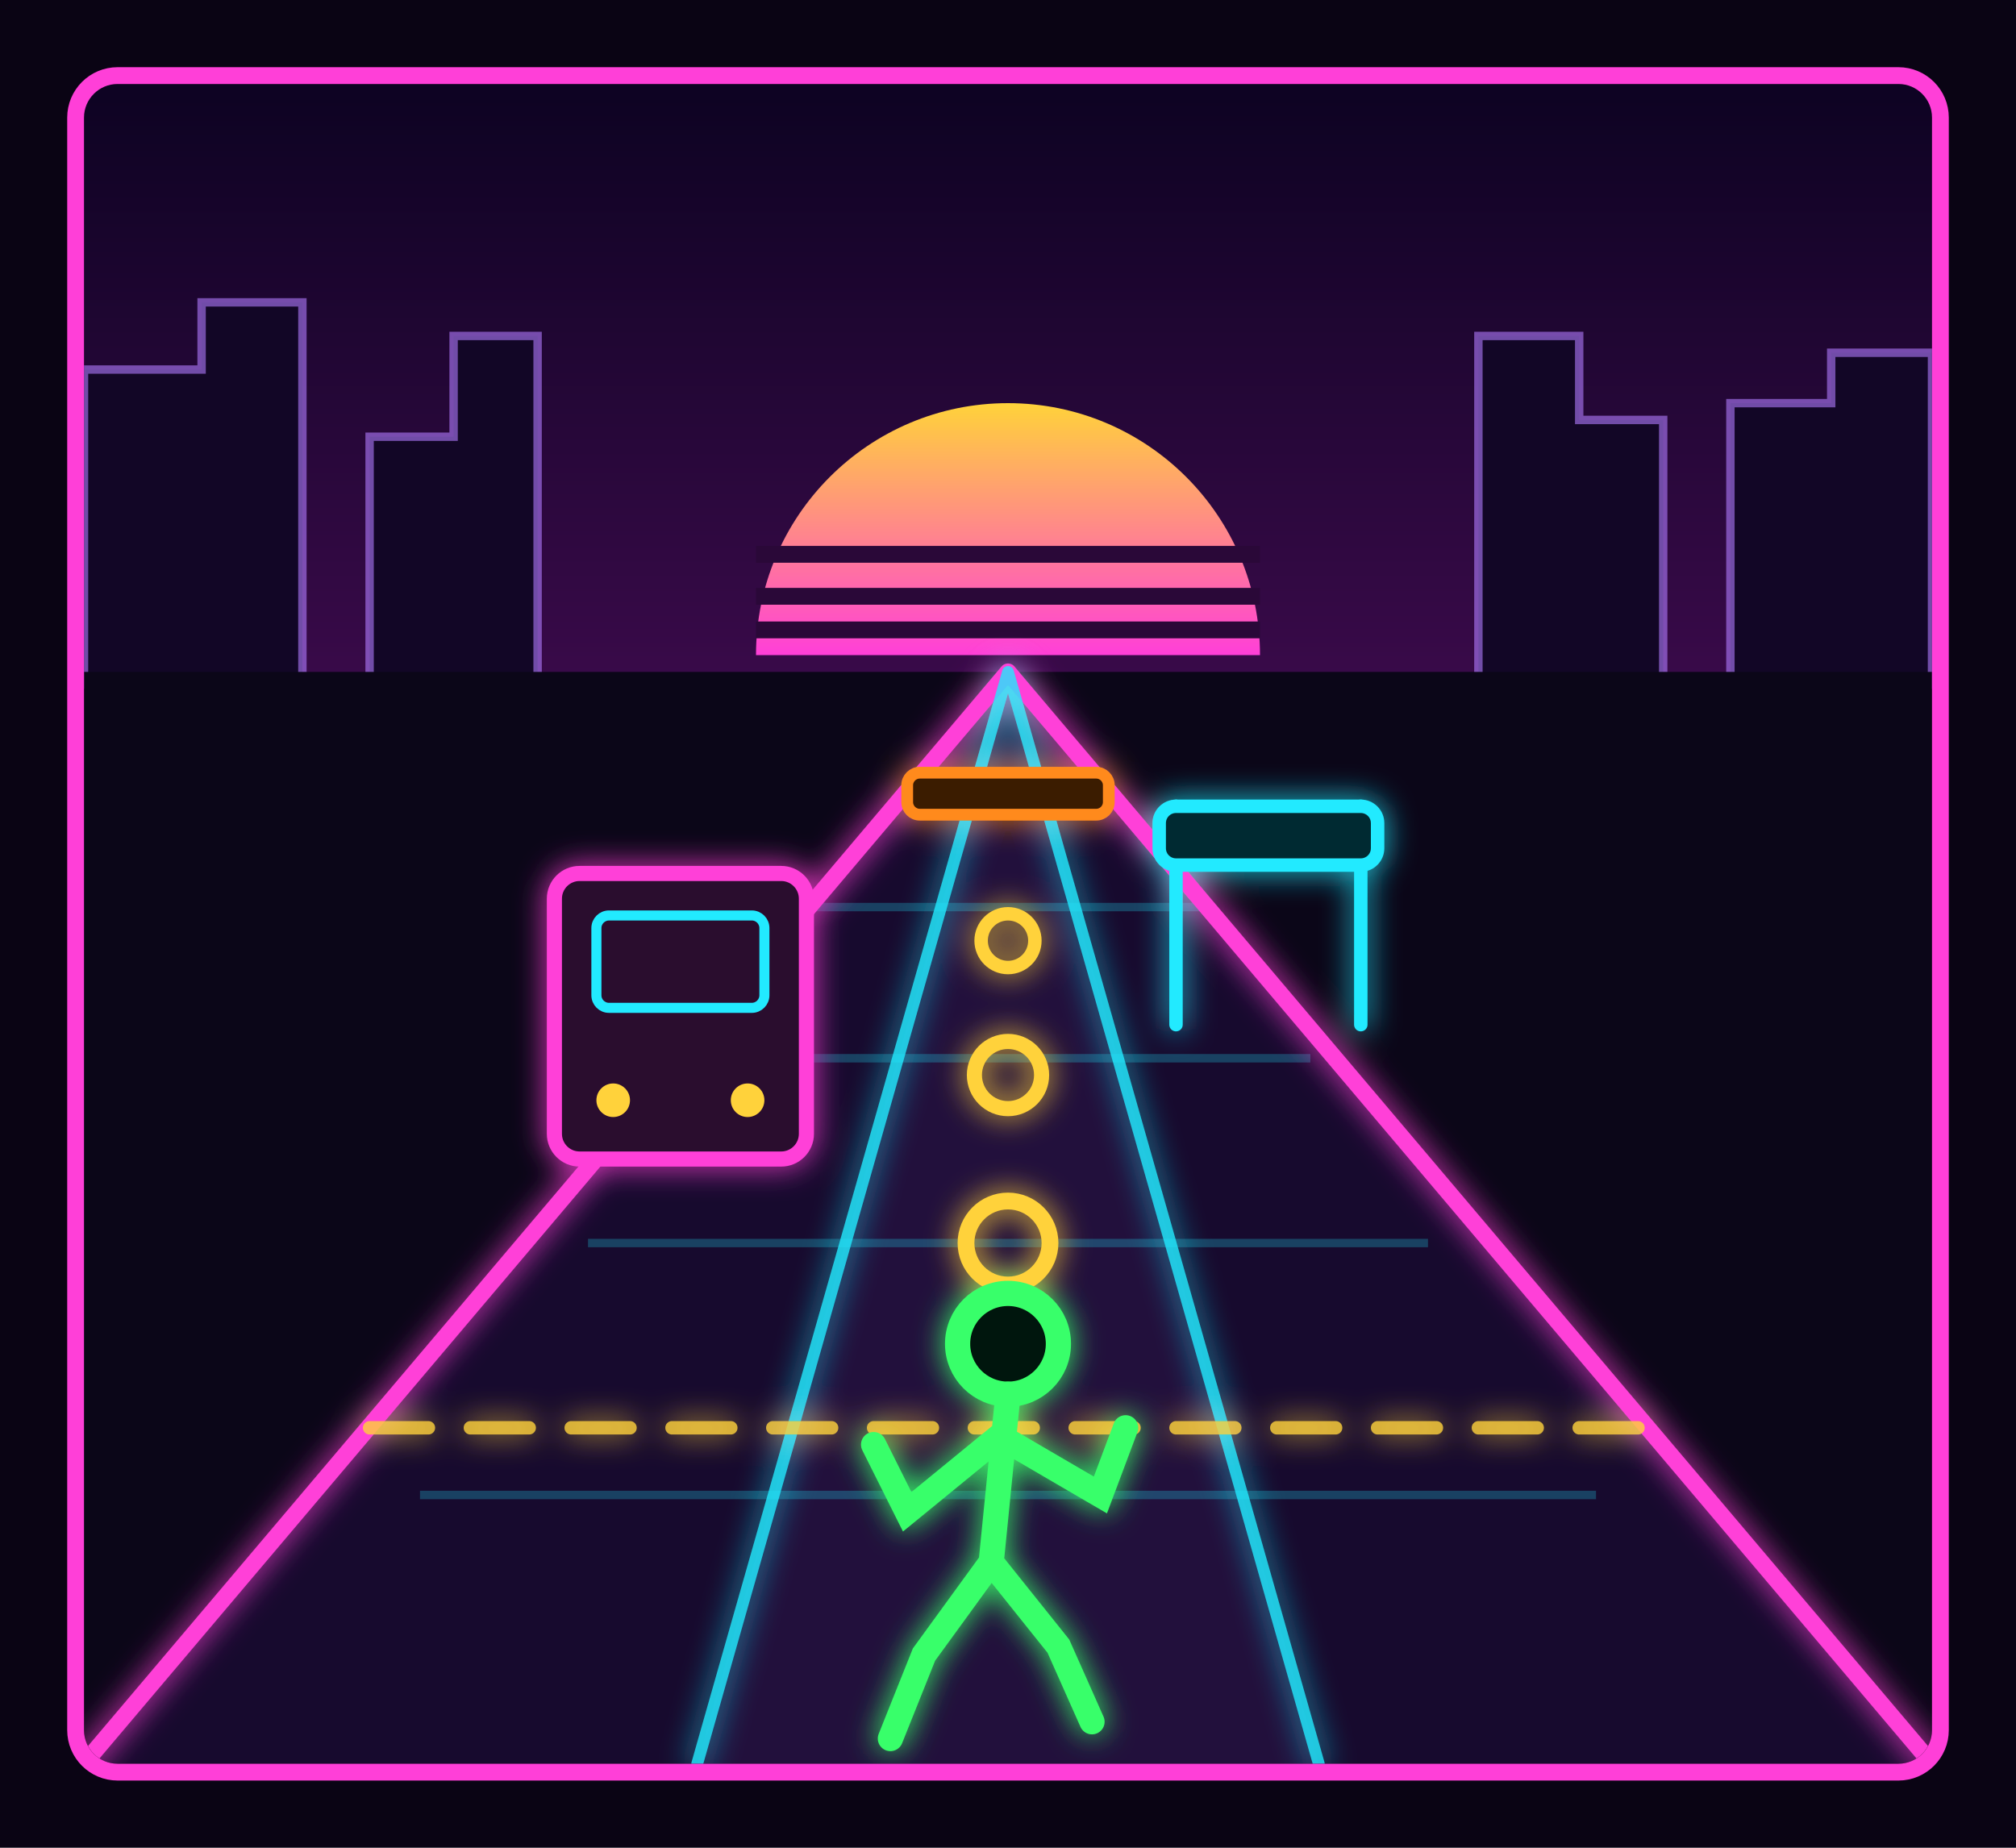
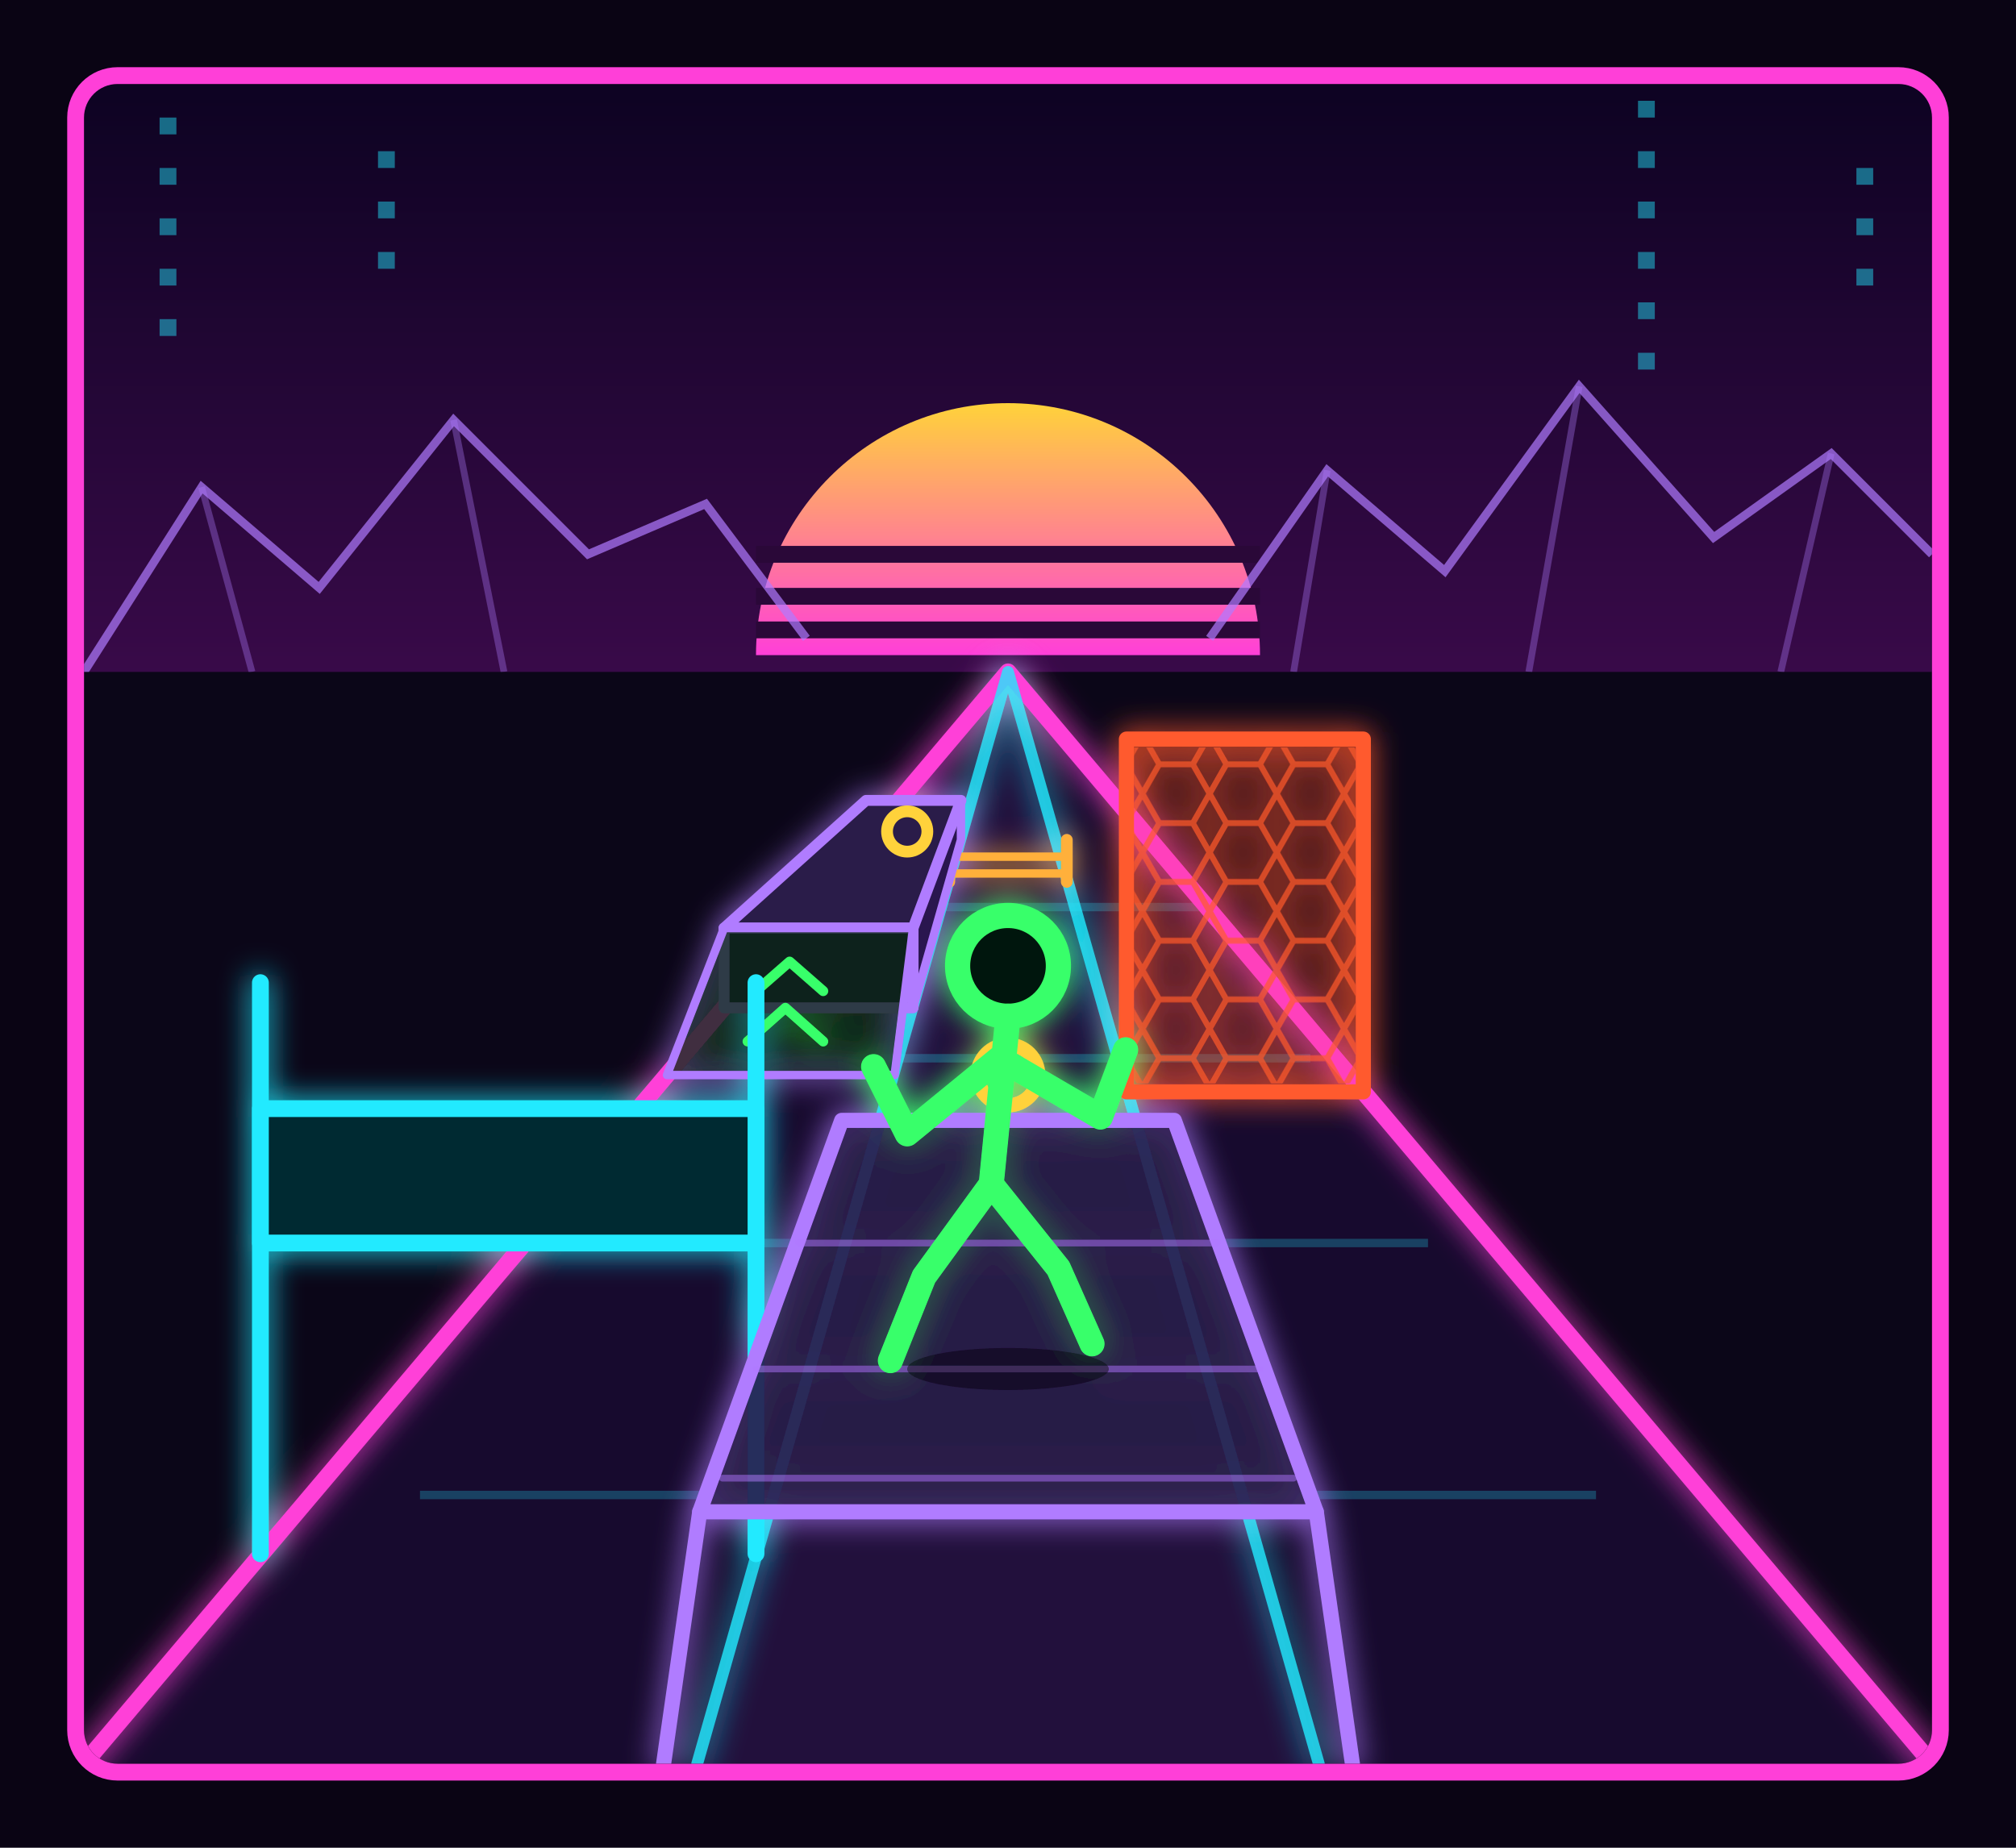
<svg xmlns="http://www.w3.org/2000/svg" viewBox="0 0 240 220">
  <defs>
    <filter id="glow" x="-50%" y="-50%" width="200%" height="200%">
      <feGaussianBlur stdDeviation="1.8" result="b" />
      <feMerge>
        <feMergeNode in="b" />
        <feMergeNode in="SourceGraphic" />
      </feMerge>
    </filter>
    <clipPath id="braet">
      <rect x="10" y="10" width="220" height="200" rx="4" />
    </clipPath>
    <linearGradient id="himmel" x1="0" y1="0" x2="0" y2="1">
      <stop offset="0" stop-color="#0d0322" />
      <stop offset="1" stop-color="#3a0a4a" />
    </linearGradient>
    <linearGradient id="sol" x1="0" y1="0" x2="0" y2="1">
      <stop offset="0" stop-color="#ffd23a" />
      <stop offset="1" stop-color="#ff3fd8" />
    </linearGradient>
+     <pattern id="hex" width="8" height="7" patternUnits="userSpaceOnUse">
+       <path d="M2 0H6L8 3.5L6 7H2L0 3.5Z" fill="none" stroke="#ff5a2d" stroke-width=".7" stroke-opacity=".7" />
+     </pattern>
  </defs>
  <rect width="240" height="220" fill="#0a0414" />
  <g clip-path="url(#braet)">
    <rect x="10" y="10" width="220" height="72" fill="url(#himmel)" />
    <path d="M90 78a30 30 0 0 1 60 0z" fill="url(#sol)" />
    <path d="M90 66H150M90 71H150M90 75H150" stroke="#2a0838" stroke-width="2" />
-     <path d="M10 82V44h14v-8h12v46M44 82V52h10v-12h10v42M176 82V40h12v10h10v32M206 82V48h12v-6h12v40" fill="#120626" stroke="#b07bff" stroke-opacity=".6" stroke-width="1" />
+     <path d="M10 80L24 58L38 70L54 50L70 66L84 60L96 76M144 76L158 56L172 68L188 46L204 64L218 54L230 66" fill="none" stroke="#b07bff" stroke-opacity=".7" stroke-width="1" />
+     <path d="M24 58L30 80M54 50L60 80M158 56L154 80M188 46L182 80M218 54L212 80" stroke="#b07bff" stroke-opacity=".35" stroke-width=".8" />
+     <path d="M20 14V40M46 18V34M196 12V44M222 20V36" stroke="#22eaff" stroke-opacity=".45" stroke-width="2" stroke-dasharray="2 4" />
    <rect x="10" y="80" width="220" height="130" fill="#0b0618" />
    <path d="M120 80L10 210H230Z" fill="#170a2e" />
    <path d="M120 80L83 210H157Z" fill="#22103c" />
    <path d="M96 108H144M84 126H156M70 148H170M50 178H190" stroke="#22eaff" stroke-opacity=".25" stroke-width="1" />
-     <g filter="url(#glow)" fill="none" stroke-linecap="round">
+     <g filter="url(#glow)" fill="none" stroke-linecap="round" stroke-linejoin="round">
      <path d="M120 80L10 210M120 80L230 210" stroke="#ff3fd8" stroke-width="2" />
      <path d="M120 80L83 210M120 80L157 210" stroke="#22eaff" stroke-width="1.4" stroke-opacity=".8" />
-       <rect x="66" y="104" width="30" height="34" rx="3" fill="#2a0a2e" stroke="#ff3fd8" stroke-width="1.8" />
-       <rect x="71" y="109" width="20" height="11" rx="1.5" stroke="#22eaff" stroke-width="1.2" />
-       <circle cx="73" cy="131" r="2" fill="#ffd23a" stroke="none" />
-       <circle cx="89" cy="131" r="2" fill="#ffd23a" stroke="none" />
-       <path d="M140 96V122M162 96V122" stroke="#22eaff" stroke-width="1.6" />
-       <rect x="138" y="96" width="26" height="7" rx="2" fill="#062a33" stroke="#22eaff" stroke-width="1.6" />
-       <rect x="108" y="92" width="24" height="5" rx="1.5" fill="#3a1a06" stroke="#ff8a1f" stroke-width="1.4" />
-       <circle cx="120" cy="112" r="3.2" stroke="#ffd23a" stroke-width="1.6" />
-       <circle cx="120" cy="128" r="4" stroke="#ffd23a" stroke-width="1.8" />
-       <circle cx="120" cy="148" r="5" stroke="#ffd23a" stroke-width="2" />
-       <path d="M44 170H196" stroke="#ffd23a" stroke-width="1.6" stroke-dasharray="7 5" stroke-opacity=".8" />
-       <g stroke="#39ff6a" stroke-width="3">
+       <path d="M113 105V100M127 105V100" stroke="#ffb03a" stroke-width="1.4" />
+       <path d="M113 102H127M113 104H127" stroke="#ffb03a" stroke-width="1" />
+       <path d="M108.7 120V110.5L114.4 95.3V100Z" fill="#2a1450" stroke="#b07bff" stroke-width="1" />
+       <path d="M86.2 110.5H108.7L114.4 95.3H103.1Z" fill="#2a1a4a" stroke="#b07bff" stroke-width="1.3" />
+       <rect x="86.2" y="110.5" width="22.5" height="9.5" fill="#1a0b33" stroke="#b07bff" stroke-width="1.3" />
+       <path d="M79.4 128H106.5L108.7 110.5H86.2Z" fill="#0f2a1a" fill-opacity=".8" stroke="#b07bff" stroke-width="1" />
+       <path d="M89 124L93.5 120L98 124M90 118L94 114.5L98 118" stroke="#39ff6a" stroke-width="1.2" />
+       <circle cx="108" cy="99" r="2.4" stroke="#ffd23a" stroke-width="1.4" />
+       <rect x="134.1" y="88" width="28.2" height="42" fill="#ff4628" fill-opacity=".16" stroke="#ff5a2d" stroke-width="1.8" />
+       <rect x="135" y="89" width="26.4" height="40" fill="url(#hex)" stroke="none" />
+       <path d="M31 185V117M90 185V117" stroke="#22eaff" stroke-width="2" />
+       <rect x="31" y="132" width="59" height="16" fill="#052a33" stroke="#22eaff" stroke-width="2" />
+       <path d="M100.2 133.4H139.8L156.7 180H83.3Z" fill="#2a1a4a" fill-opacity=".9" stroke="#b07bff" stroke-width="1.8" />
+       <path d="M95 148H145M90 163H150M86 176H154" stroke="#b07bff" stroke-opacity=".5" stroke-width=".8" />
+       <path d="M83.3 180L79 210M156.7 180L161 210" stroke="#b07bff" stroke-width="1.8" />
+       <circle cx="120" cy="128" r="3.6" stroke="#ffd23a" stroke-width="1.7" />
+       <ellipse cx="120" cy="163" rx="12" ry="2.5" fill="#000" fill-opacity=".45" stroke="none" />
+       <g stroke="#39ff6a" stroke-width="3" transform="translate(0 -45)">
        <circle cx="120" cy="160" r="6" fill="#03140a" />
        <path d="M120 166L118 186M118 186L110 197L106 207M118 186L126 196L130 205M119 171L108 180L104 172M119 171L131 178L134 170" />
      </g>
    </g>
  </g>
  <rect x="9" y="9" width="222" height="202" rx="5" fill="none" stroke="#ff3fd8" stroke-width="2" />
</svg>
